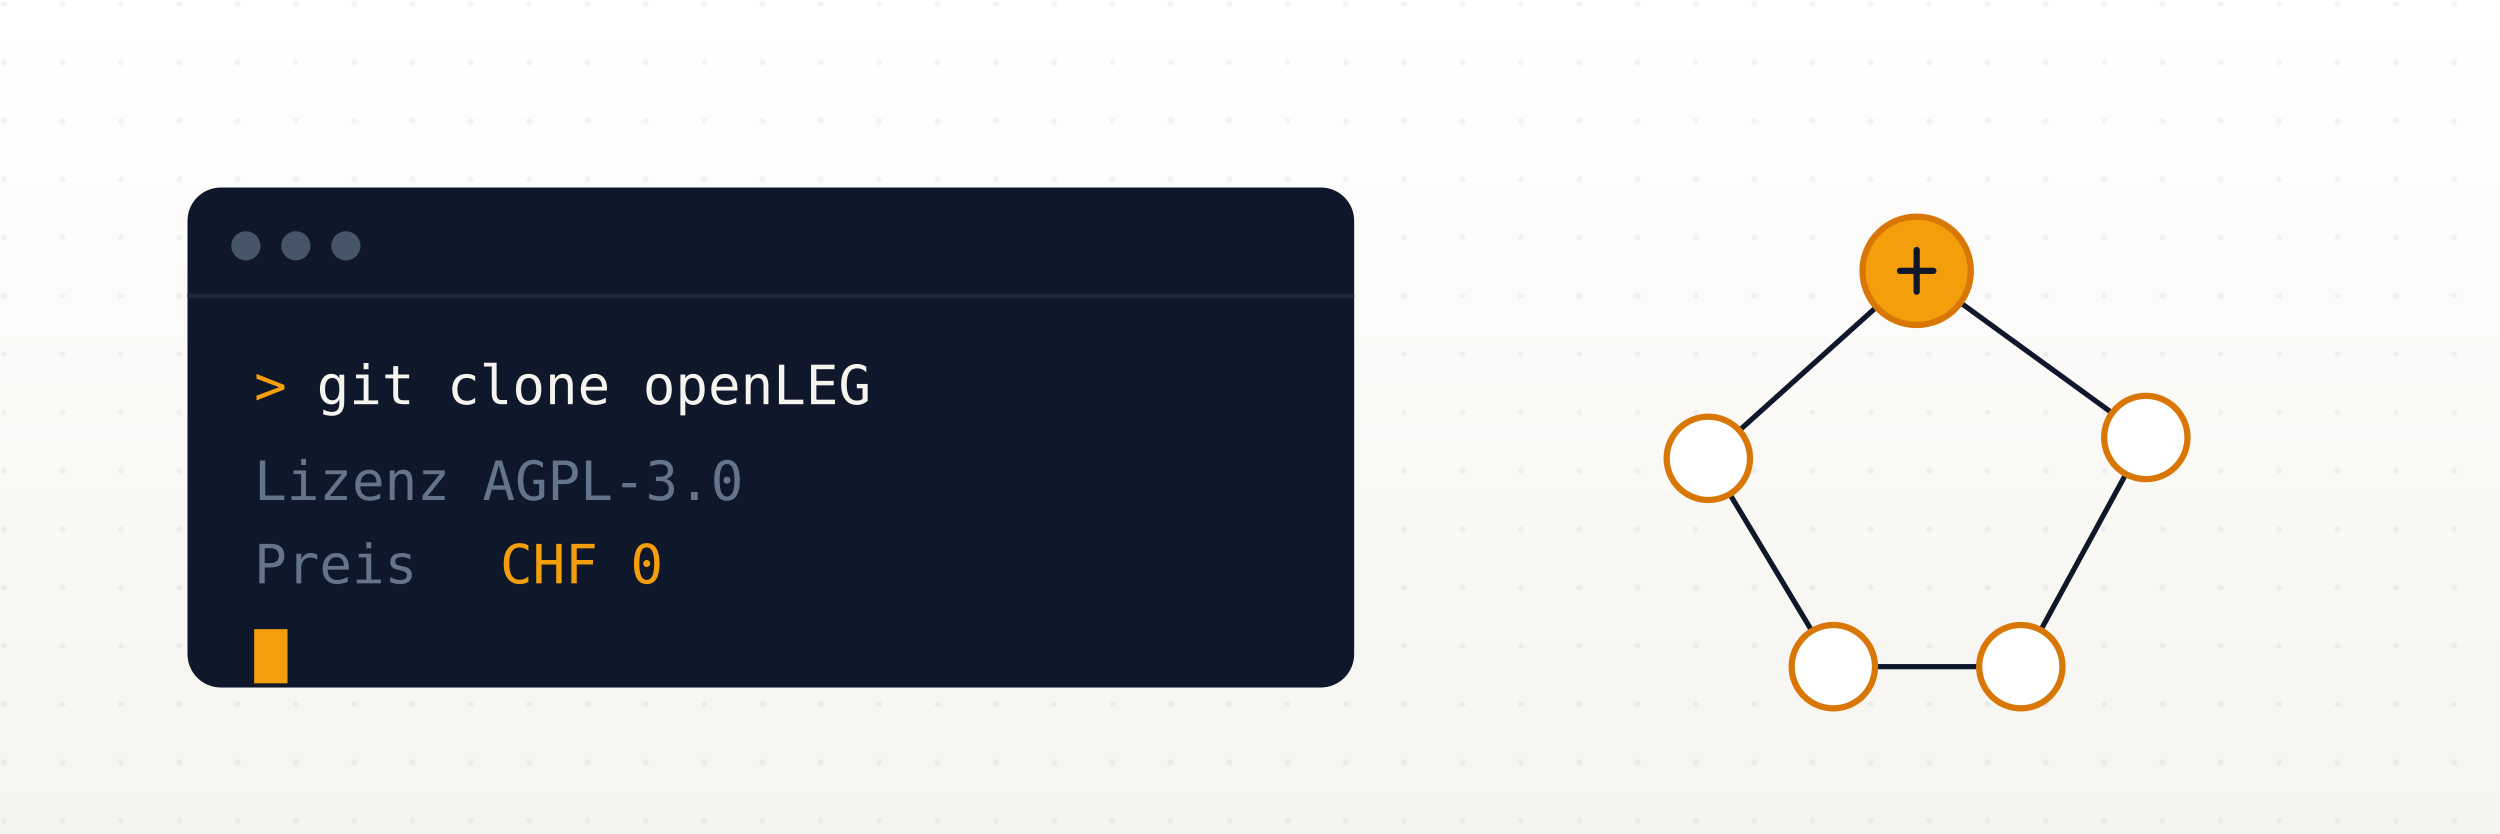
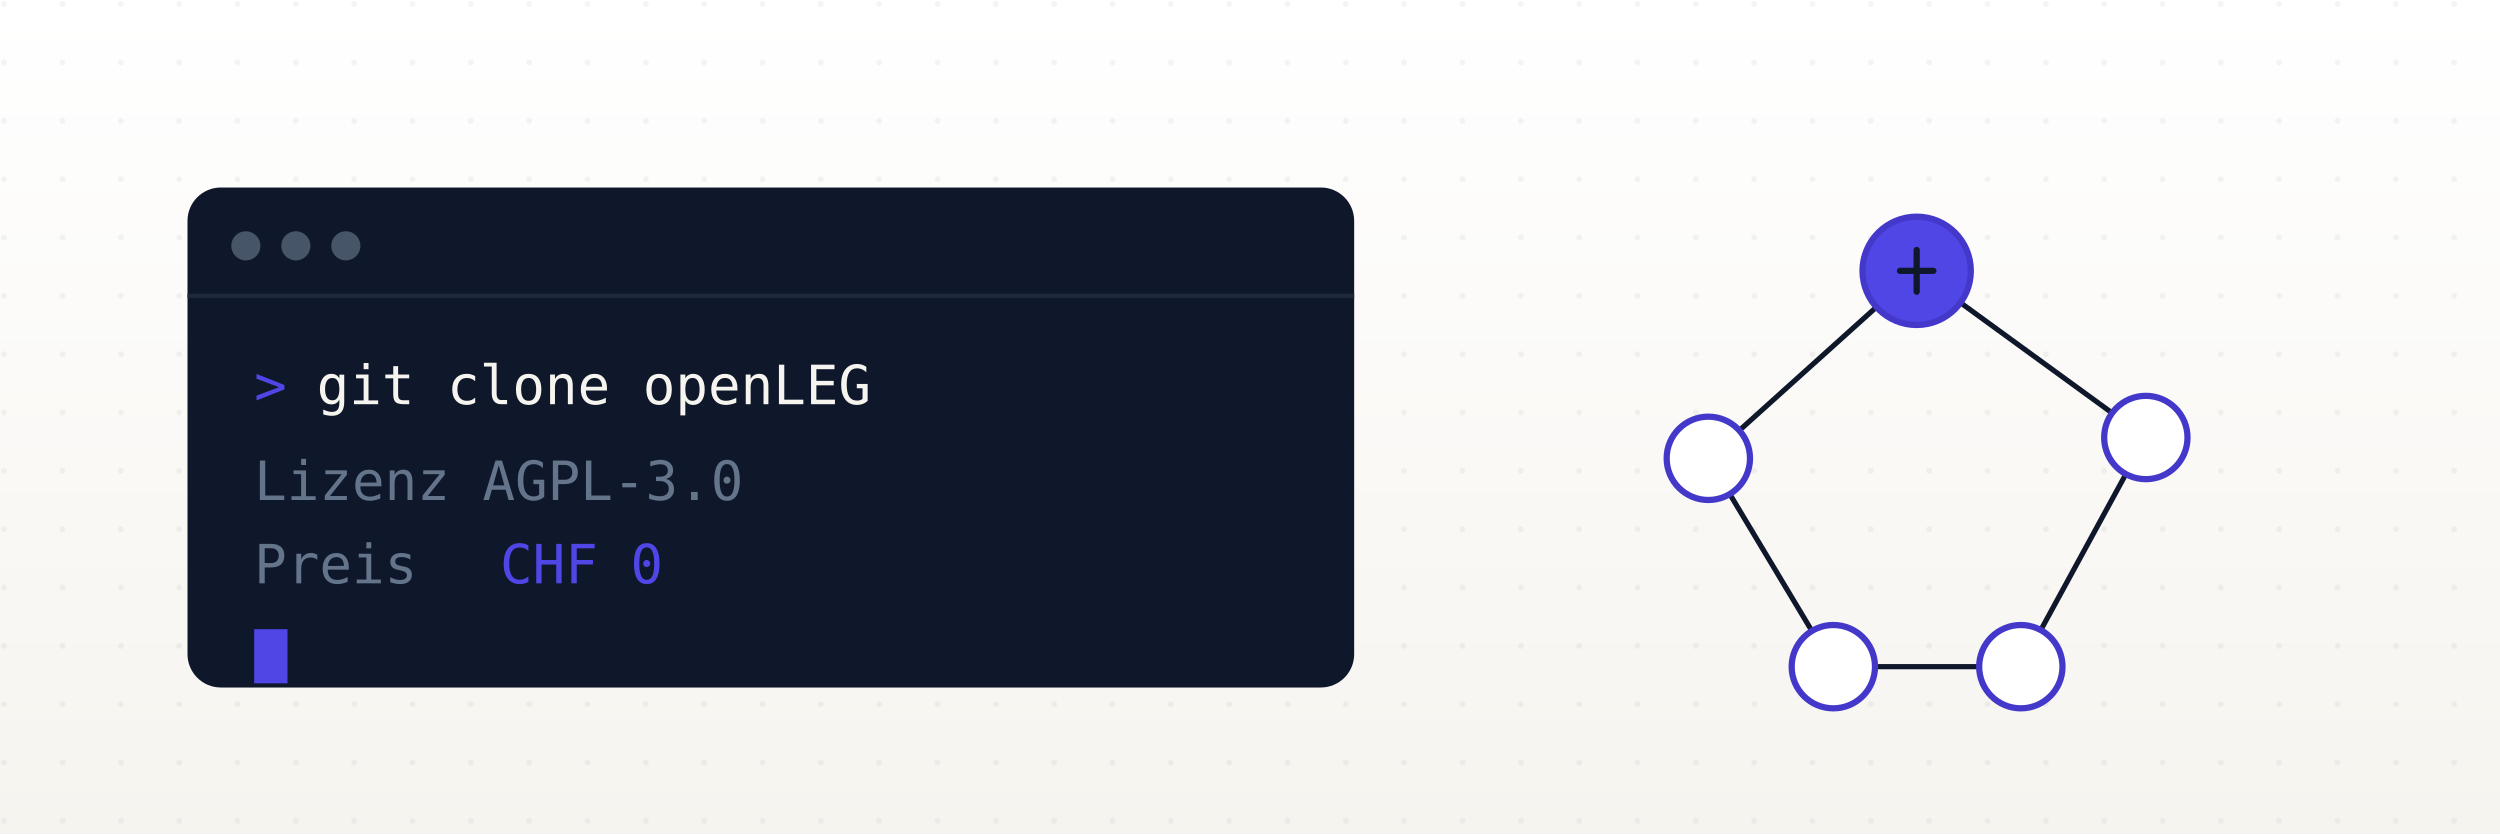
<svg xmlns="http://www.w3.org/2000/svg" viewBox="0 0 1200 400" role="img" aria-label="Kostenlos und Open Source">
  <defs>
    <linearGradient id="osky" x1="0" y1="0" x2="0" y2="1">
      <stop offset="0" stop-color="#ffffff" />
      <stop offset="1" stop-color="#f6f4ef" />
    </linearGradient>
    <pattern id="odots" width="28" height="28" patternUnits="userSpaceOnUse">
      <circle cx="2" cy="2" r="1.4" fill="#0f172a" opacity="0.05" />
    </pattern>
  </defs>
  <rect width="1200" height="400" fill="url(#osky)" />
  <rect width="1200" height="400" fill="url(#odots)" />
  <g transform="translate(90,90)">
    <rect x="0" y="0" width="560" height="240" rx="16" fill="#0f172a" />
    <g fill="#475569">
      <circle cx="28" cy="28" r="7" />
      <circle cx="52" cy="28" r="7" />
      <circle cx="76" cy="28" r="7" />
    </g>
    <line x1="0" y1="52" x2="560" y2="52" stroke="#1e293b" stroke-width="2" />
    <g font-family="ui-monospace,Menlo,monospace" font-size="26">
-       <text x="32" y="104" fill="#f59e0b">&gt;</text>
+       <text x="32" y="104" fill="#4f46e5">&gt;</text>
      <text x="62" y="104" fill="#f6f4ef">git clone openLEG</text>
      <text x="32" y="150" fill="#64748b">  Lizenz   AGPL-3.0</text>
      <text x="32" y="190" fill="#64748b">  Preis    </text>
-       <text x="150" y="190" fill="#f59e0b">CHF 0</text>
+       <text x="150" y="190" fill="#4f46e5">CHF 0</text>
    </g>
-     <rect x="32" y="212" width="16" height="26" fill="#f59e0b" />
+     <rect x="32" y="212" width="16" height="26" fill="#4f46e5" />
  </g>
  <g transform="translate(760,70)" stroke="#0f172a" stroke-width="2.5" stroke-linecap="round">
    <line x1="160" y1="60" x2="60" y2="150" />
    <line x1="160" y1="60" x2="270" y2="140" />
    <line x1="60" y1="150" x2="120" y2="250" />
    <line x1="270" y1="140" x2="210" y2="250" />
    <line x1="120" y1="250" x2="210" y2="250" />
-     <g stroke="#d97706" stroke-width="3">
-       <circle cx="160" cy="60" r="26" fill="#f59e0b" />
+     <g stroke="#4338ca" stroke-width="3">
+       <circle cx="160" cy="60" r="26" fill="#4f46e5" />
      <circle cx="60" cy="150" r="20" fill="#ffffff" />
      <circle cx="270" cy="140" r="20" fill="#ffffff" />
      <circle cx="120" cy="250" r="20" fill="#ffffff" />
      <circle cx="210" cy="250" r="20" fill="#ffffff" />
    </g>
    <path d="M160 50 v20 M152 60 h16" stroke="#0f172a" stroke-width="3" />
  </g>
</svg>
